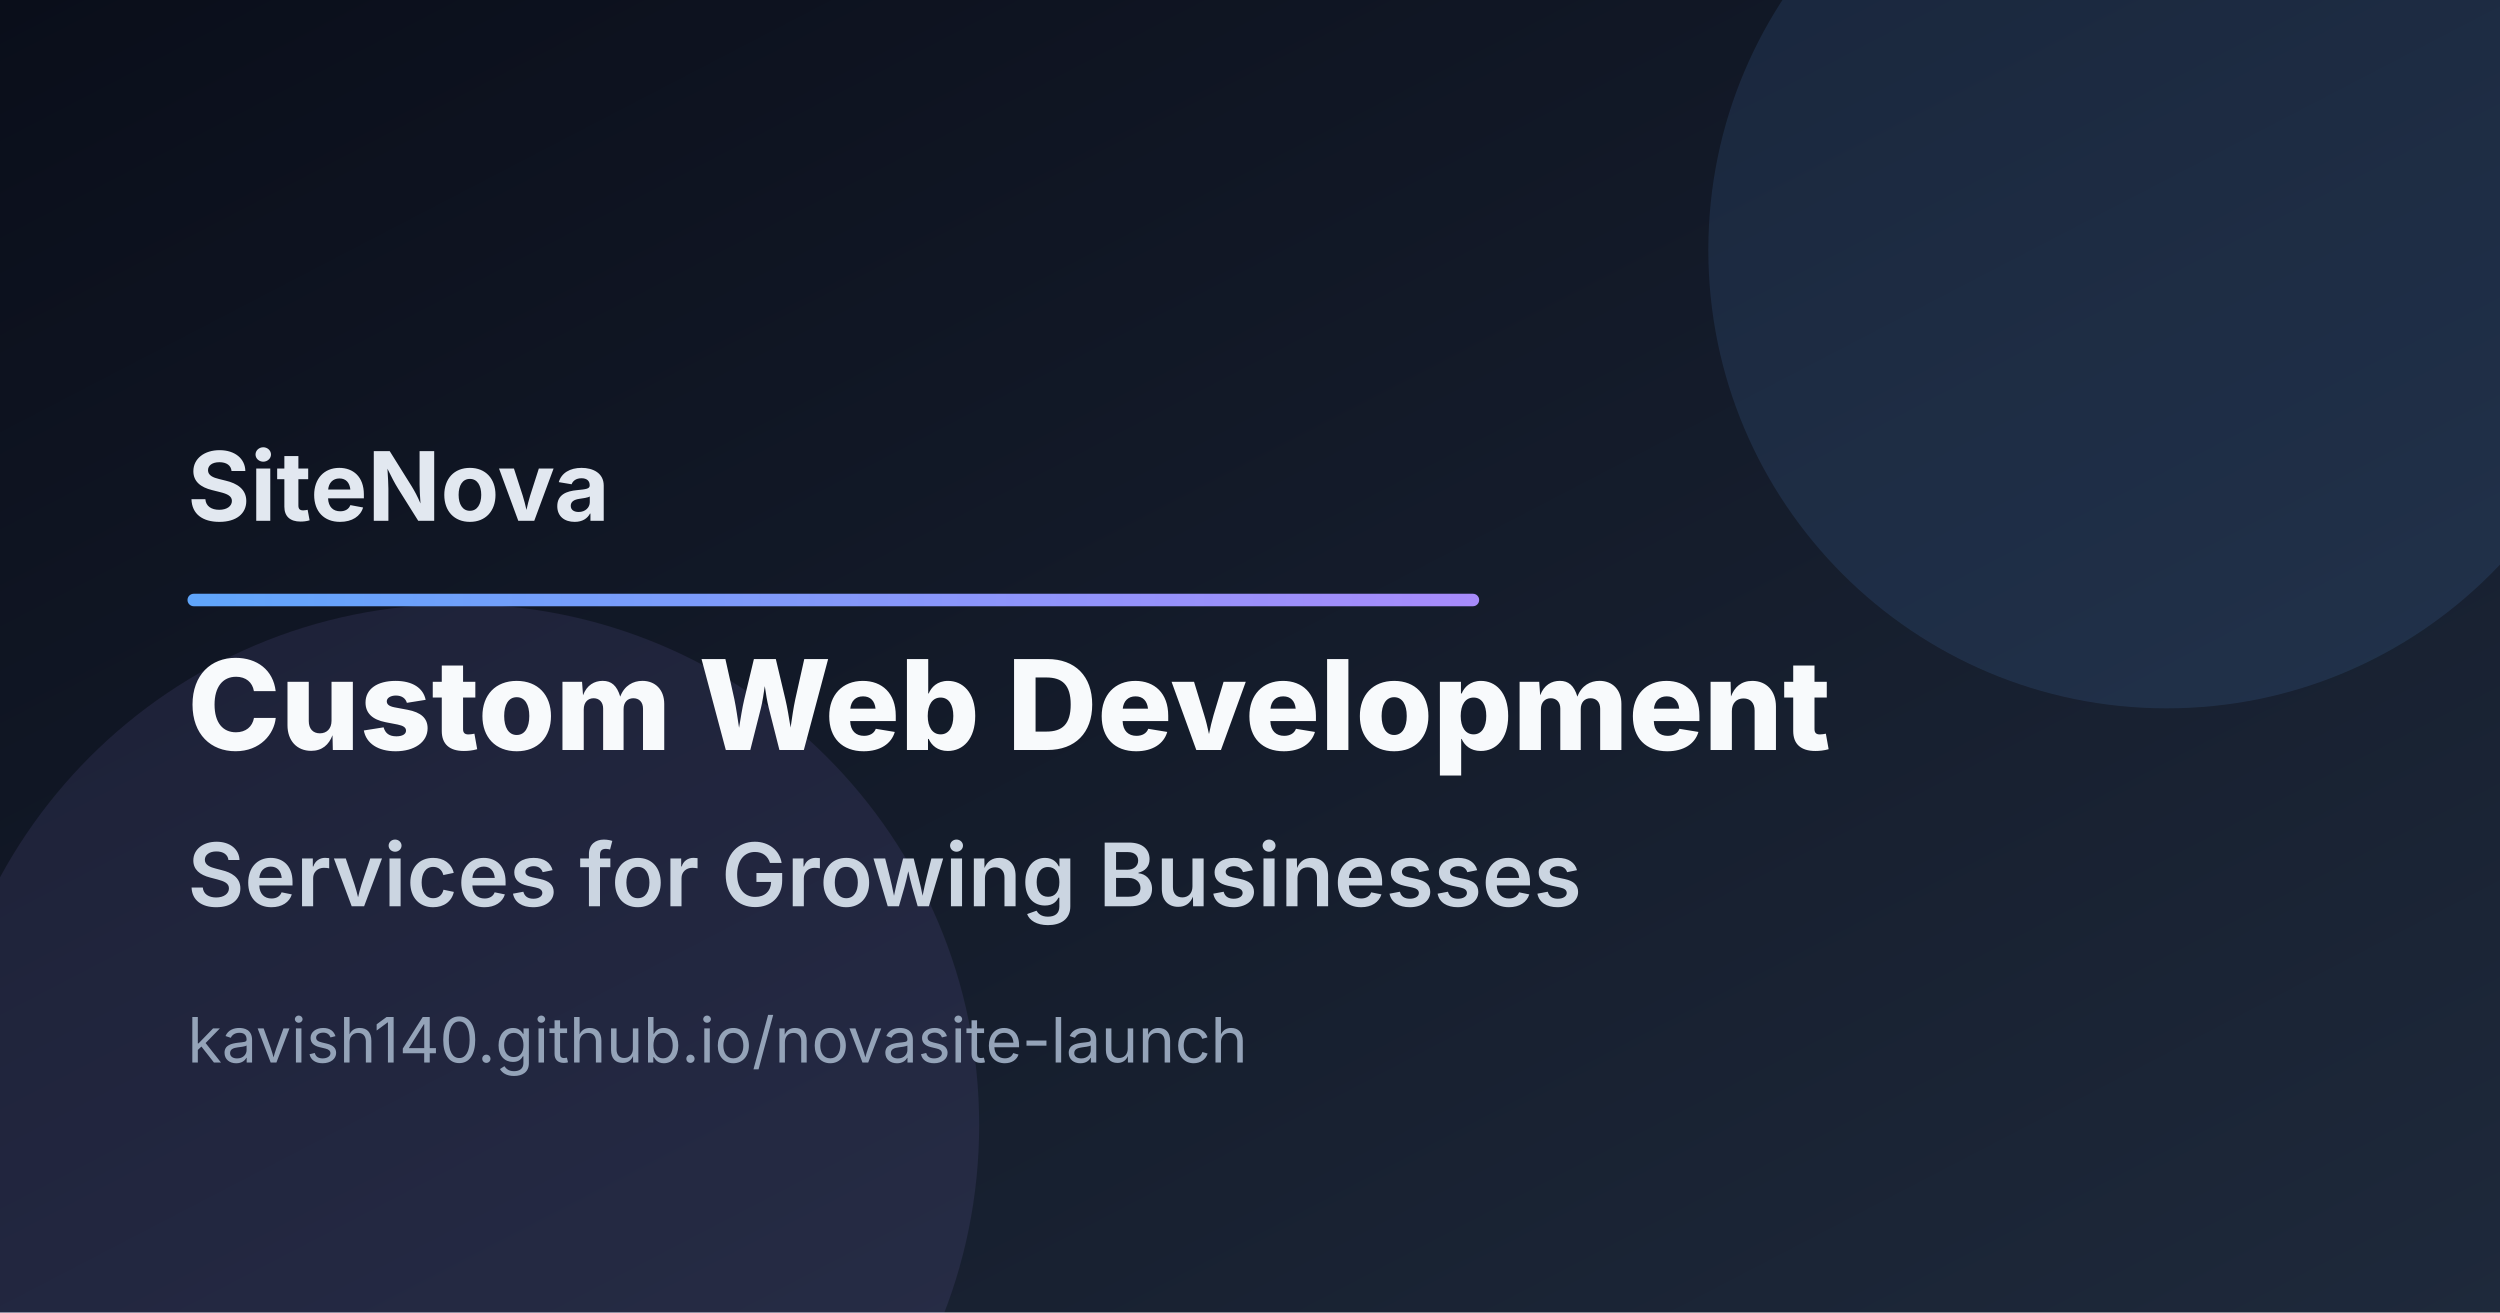
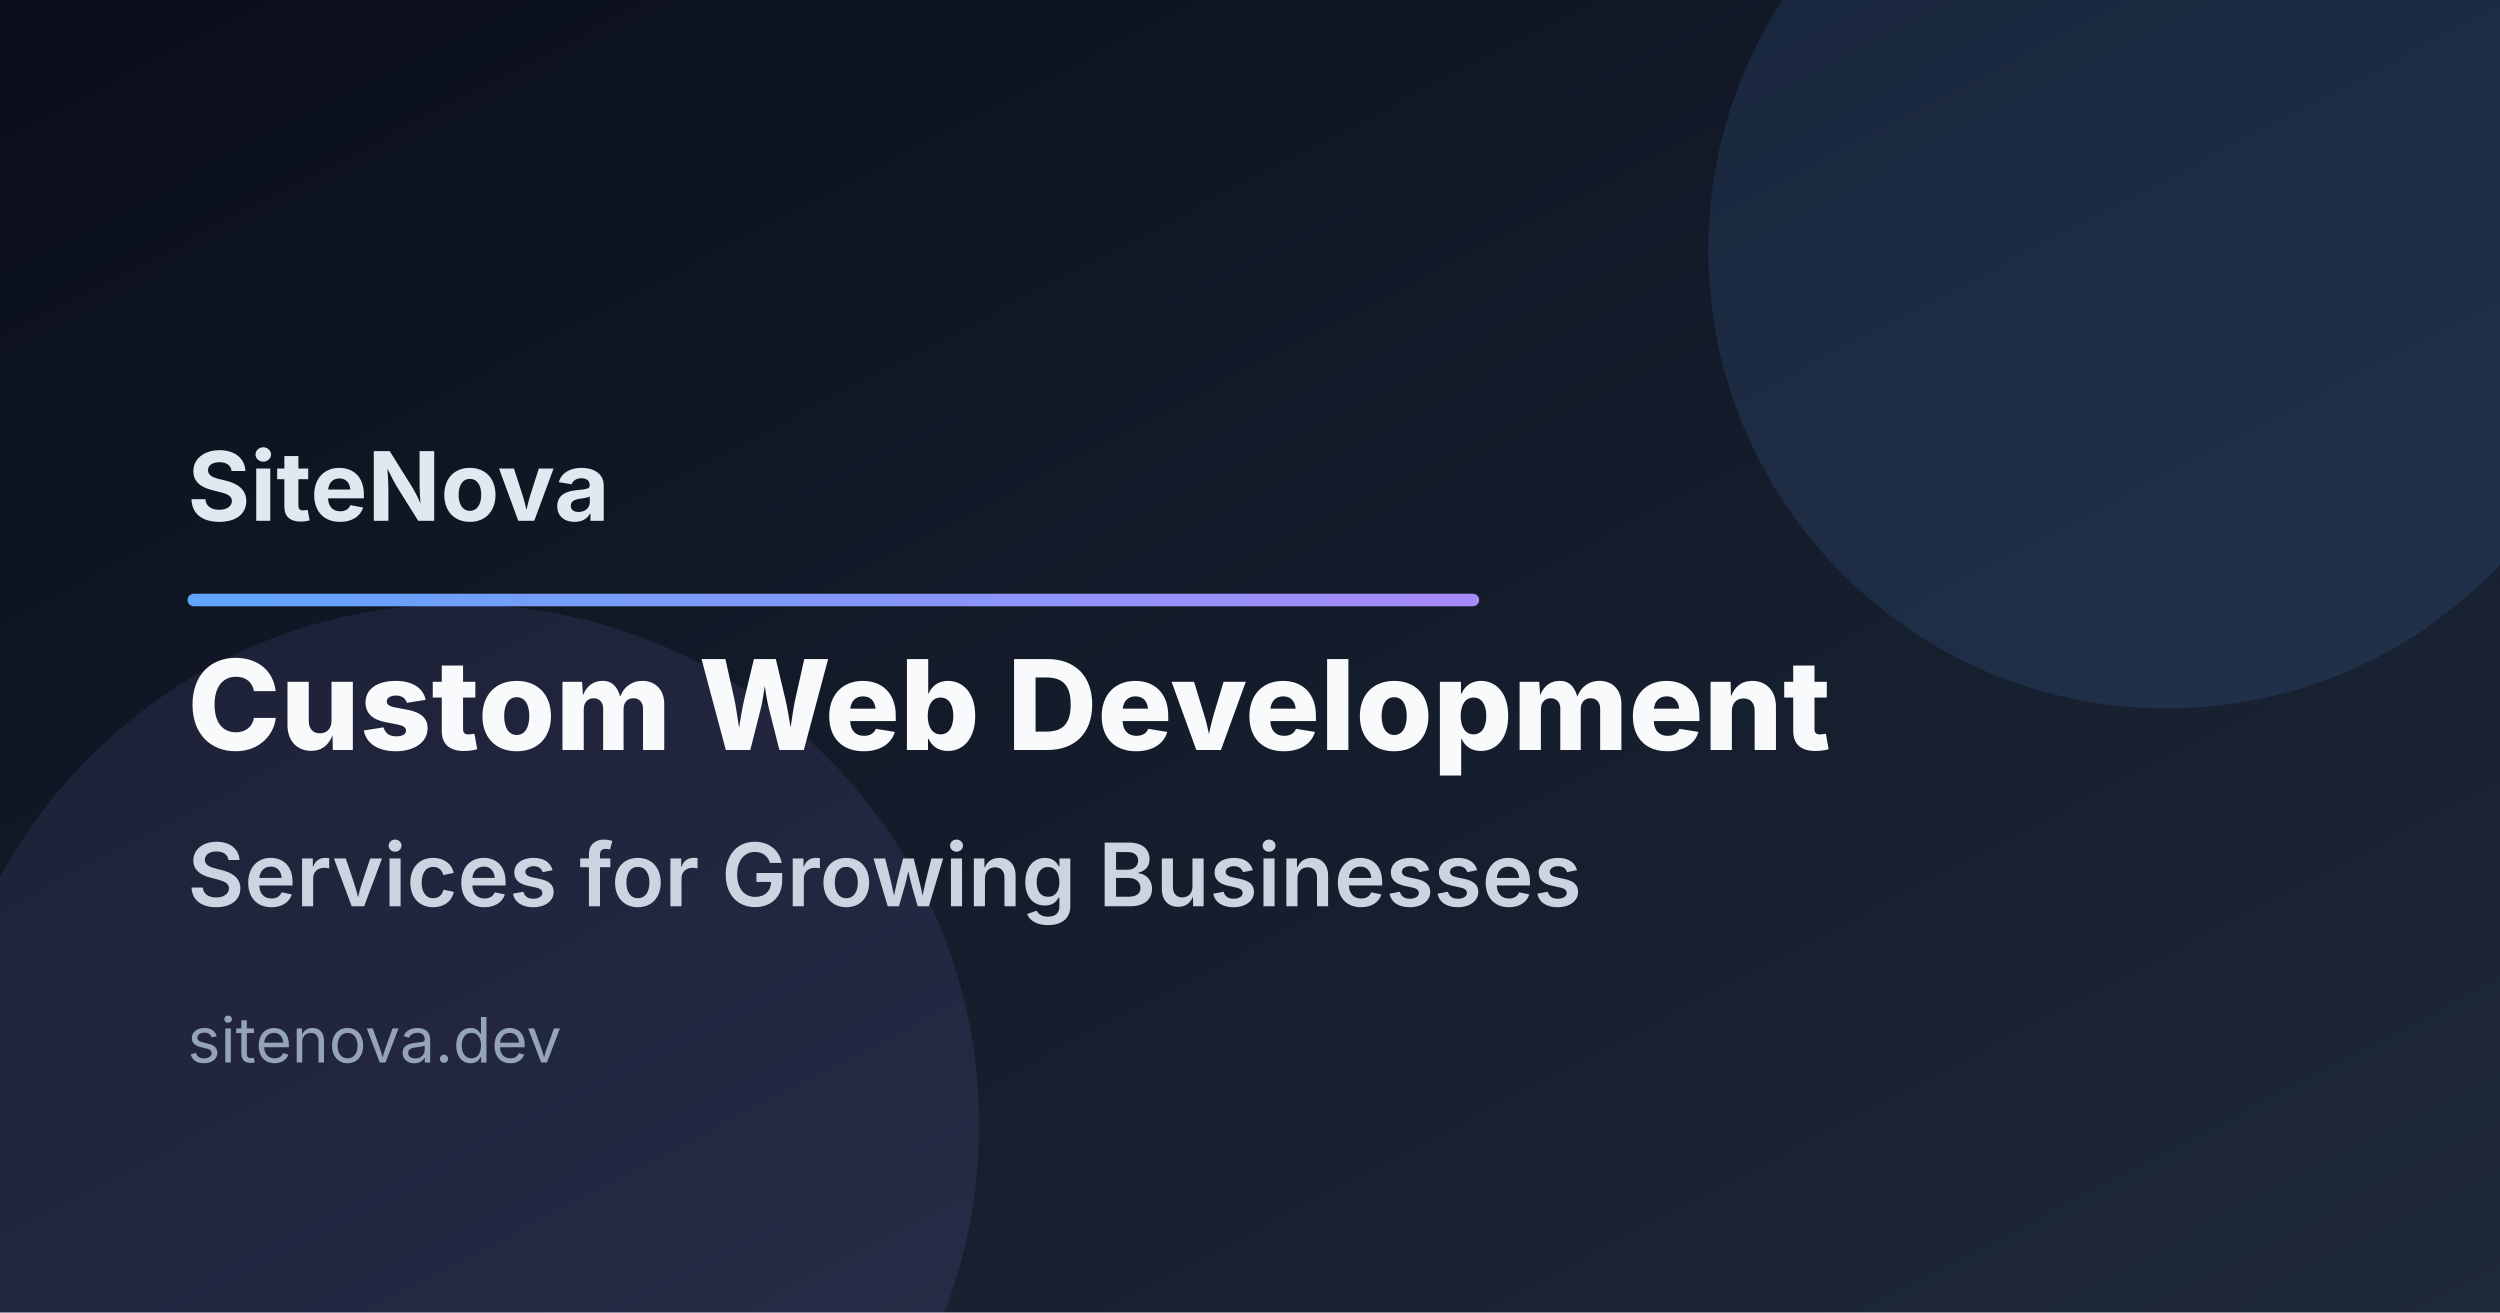
<svg xmlns="http://www.w3.org/2000/svg" width="1200" height="630" viewBox="0 0 1200 630" role="img" aria-label="SiteNova Custom Web Development Services">
  <defs>
    <linearGradient id="bg" x1="0" y1="0" x2="1" y2="1">
      <stop offset="0%" stop-color="#0a0e1a" />
      <stop offset="100%" stop-color="#1e293b" />
    </linearGradient>
    <linearGradient id="accent" x1="0" y1="0" x2="1" y2="0">
      <stop offset="0%" stop-color="#60a5fa" />
      <stop offset="100%" stop-color="#a78bfa" />
    </linearGradient>
  </defs>
  <rect width="1200" height="630" fill="url(#bg)" />
  <circle cx="1040" cy="120" r="220" fill="#60a5fa" opacity="0.12" />
  <circle cx="220" cy="540" r="250" fill="#a78bfa" opacity="0.1" />
  <text x="90" y="250" fill="#e2e8f0" font-family="Inter, Arial, sans-serif" font-size="46" font-weight="700">
    SiteNova
  </text>
  <rect x="90" y="285" width="620" height="6" fill="url(#accent)" rx="3" />
  <text x="90" y="360" fill="#f8fafc" font-family="Inter, Arial, sans-serif" font-size="60" font-weight="800">
    Custom Web Development
  </text>
  <text x="90" y="435" fill="#cbd5e1" font-family="Inter, Arial, sans-serif" font-size="42" font-weight="600">
    Services for Growing Businesses
  </text>
  <text x="90" y="510" fill="#94a3b8" font-family="Inter, Arial, sans-serif" font-size="30">
-     kavish140.github.io/novasite-launch
+     sitenova.dev
  </text>
</svg>
